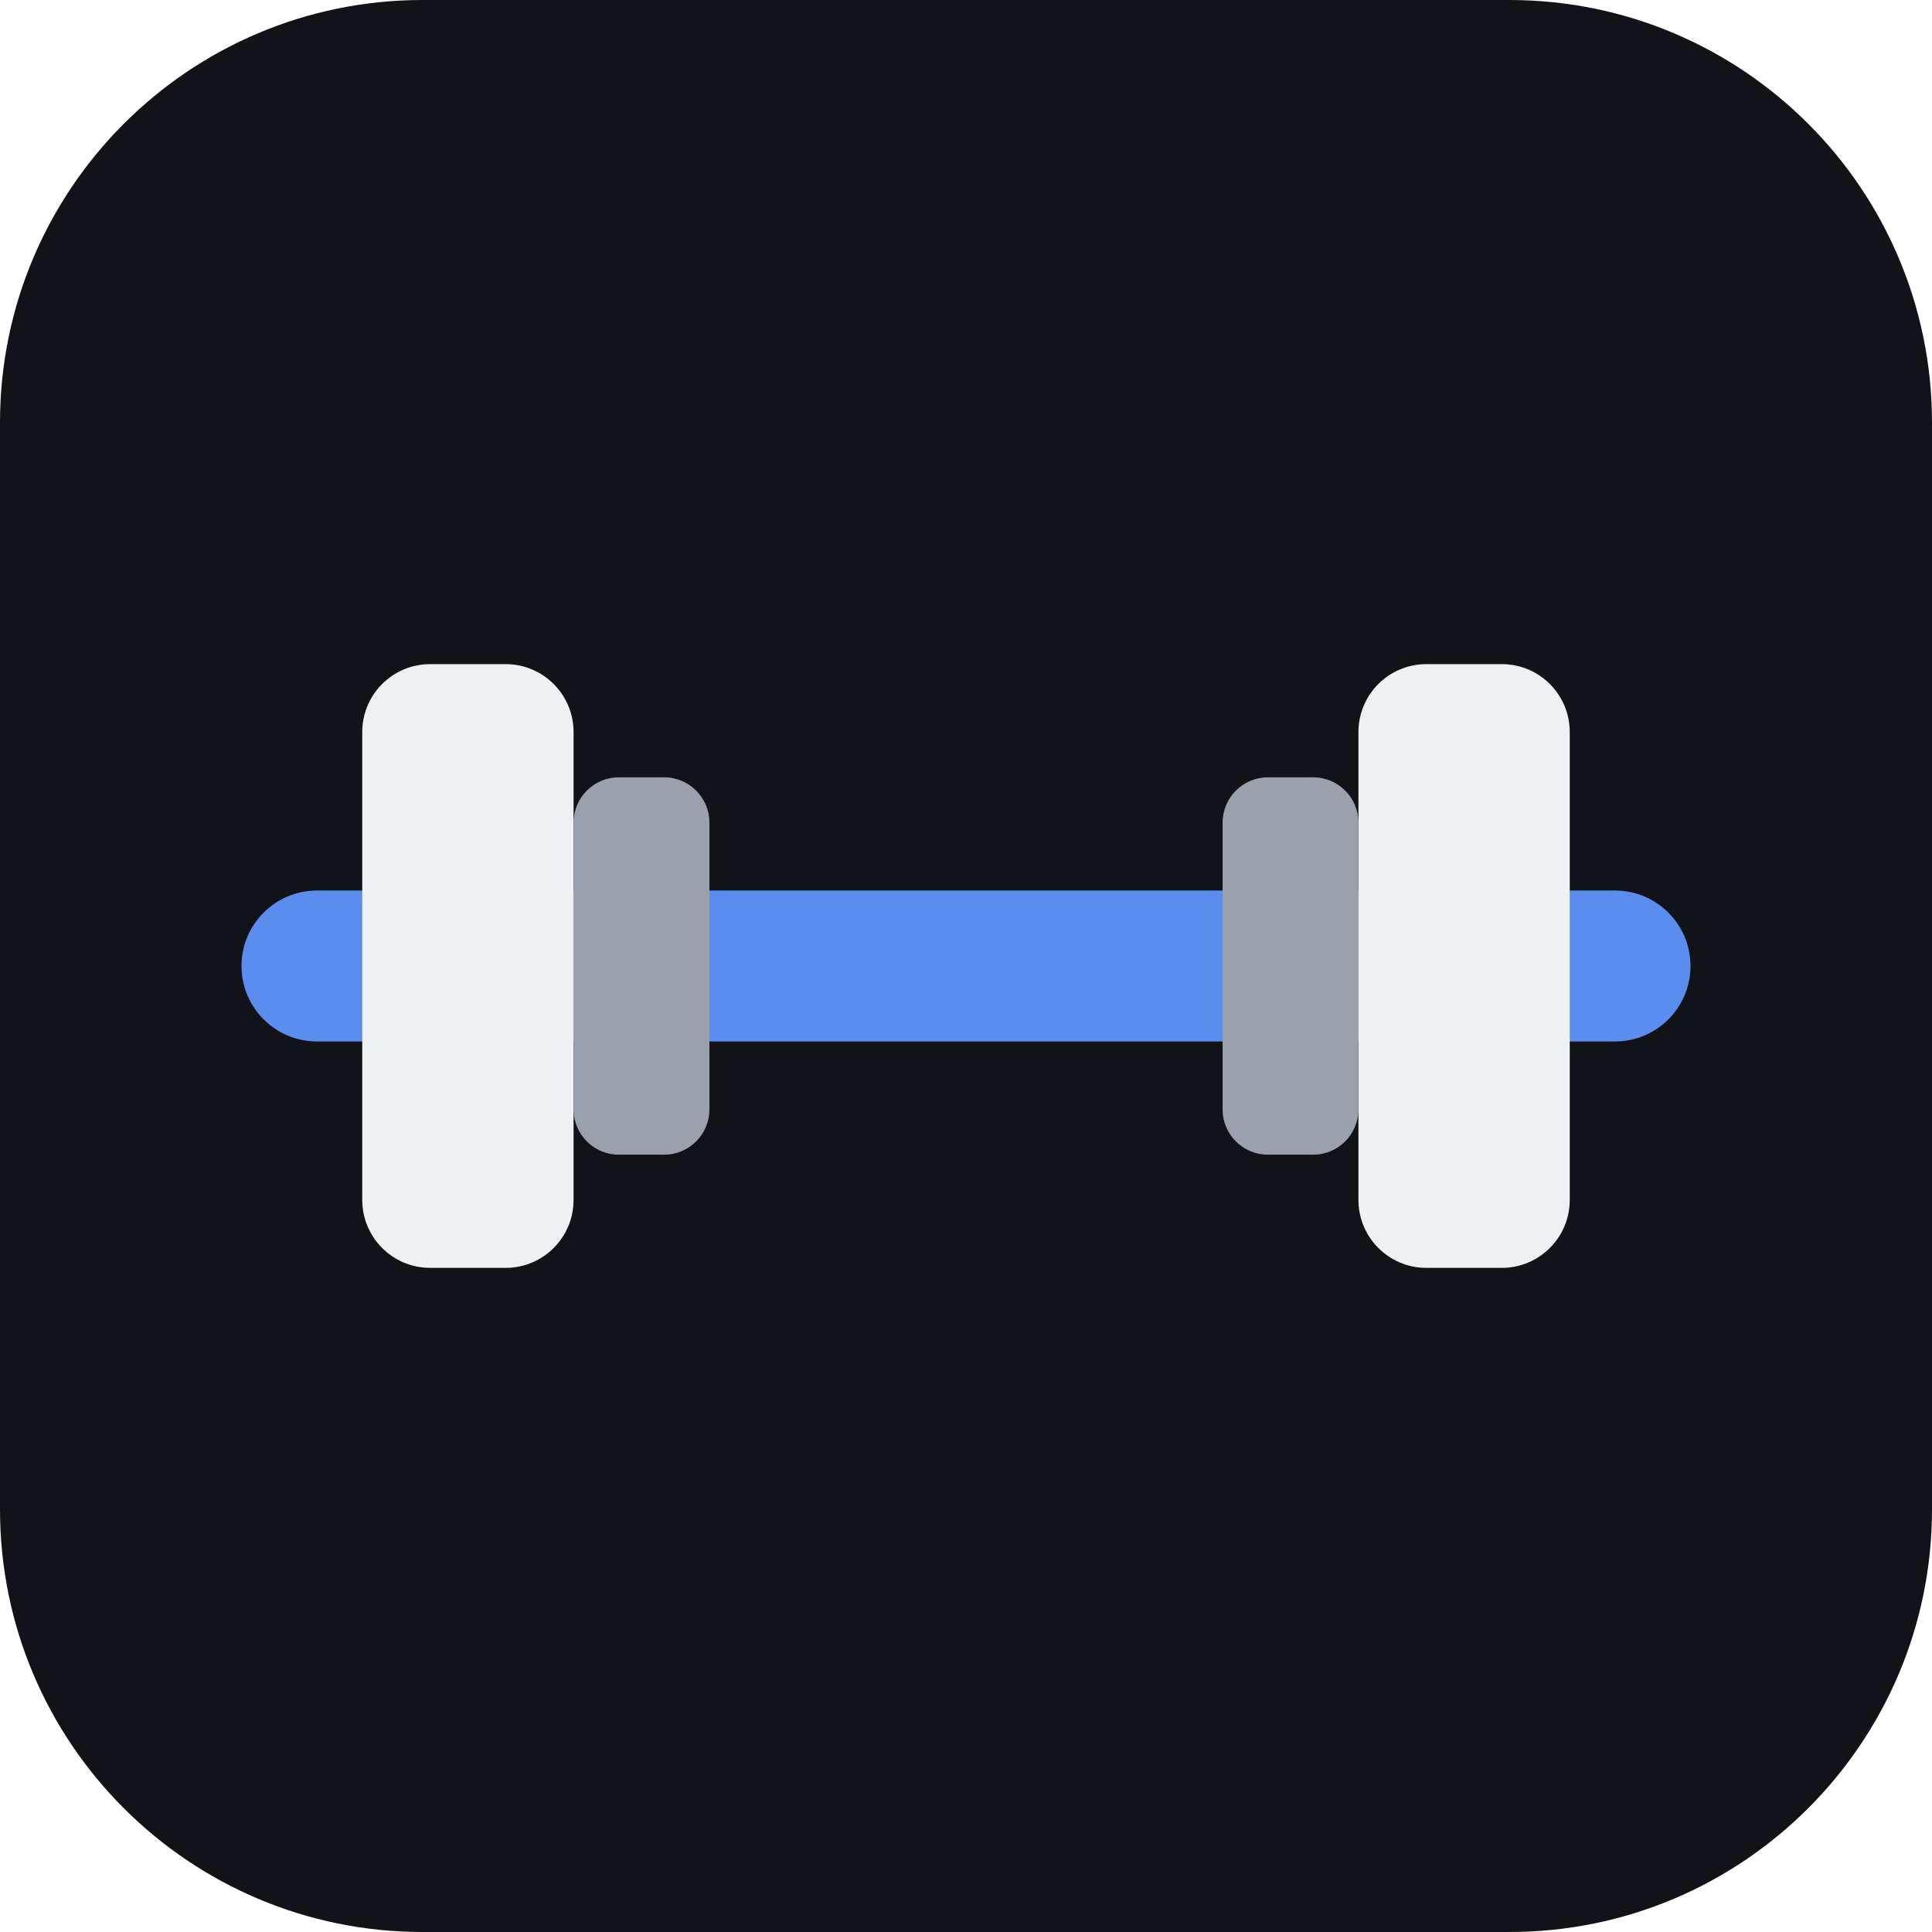
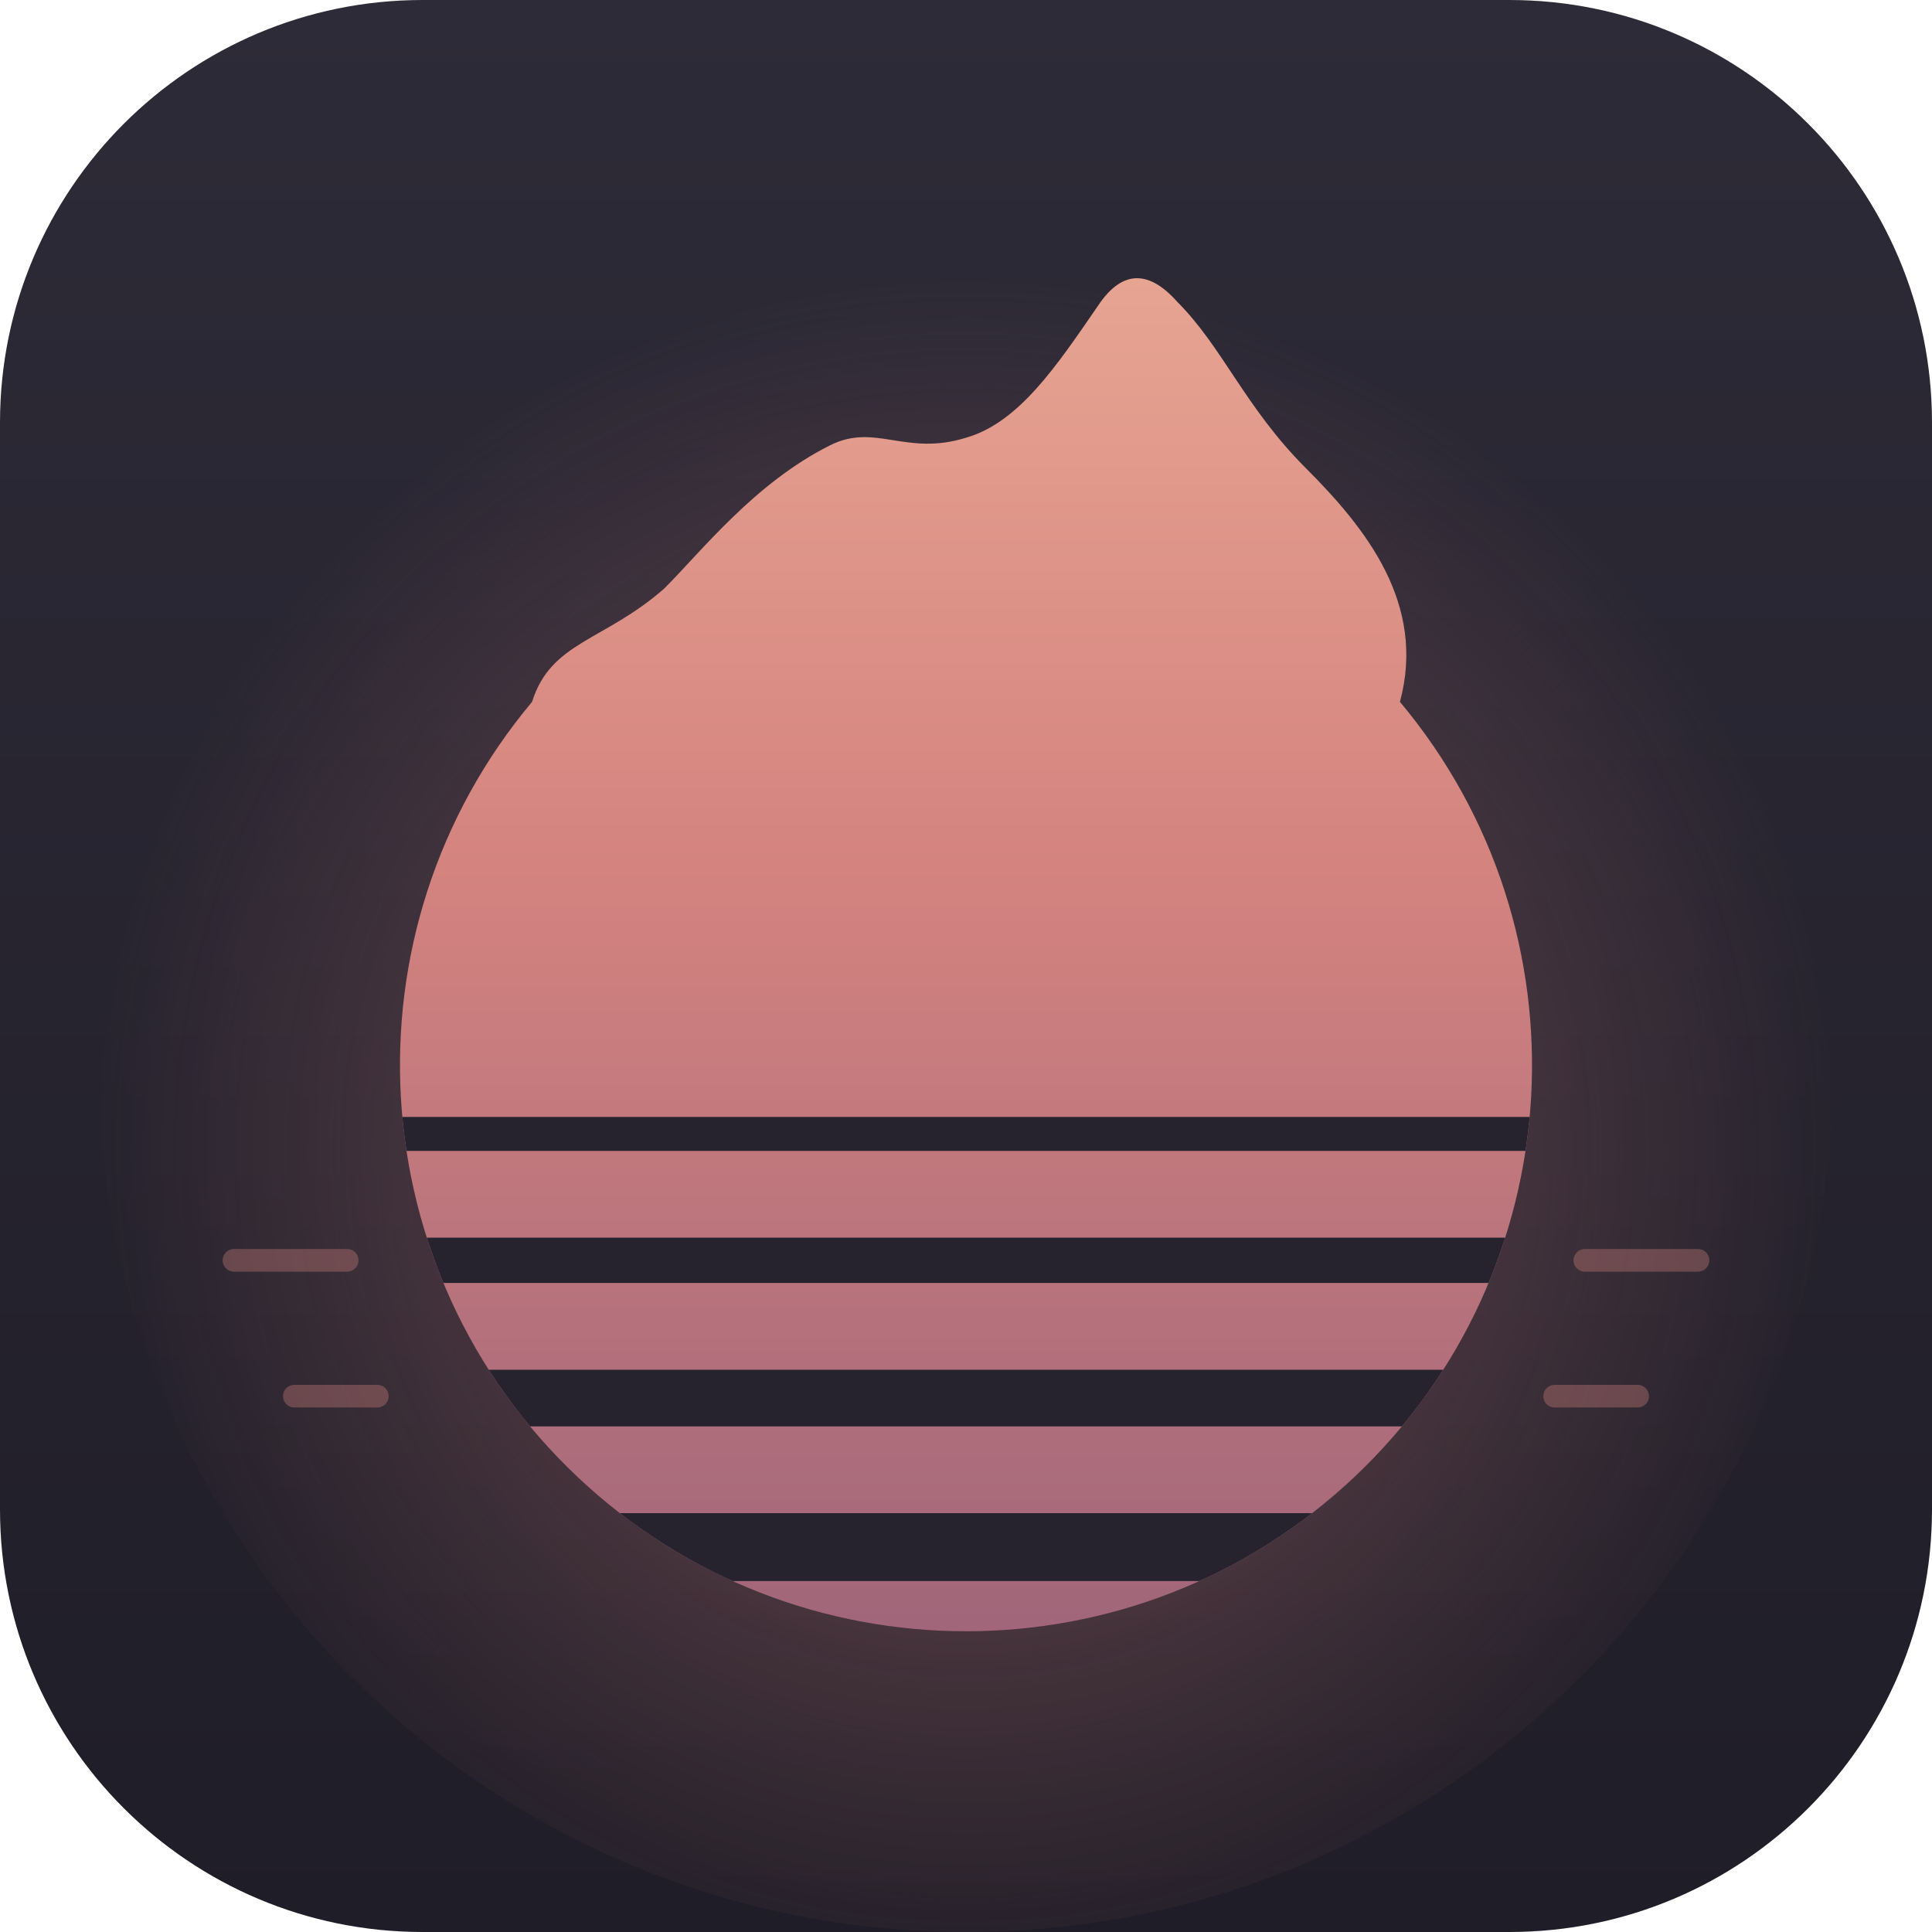
<svg xmlns="http://www.w3.org/2000/svg" viewBox="0 0 512 512">
-   <rect width="512" height="512" rx="112" fill="#111318" />
-   <rect x="64" y="236" width="384" height="40" rx="20" fill="#5b8def" />
-   <rect x="96" y="176" width="56" height="160" rx="18" fill="#eef0f4" />
-   <rect x="360" y="176" width="56" height="160" rx="18" fill="#eef0f4" />
-   <rect x="152" y="206" width="36" height="100" rx="12" fill="#9aa1ad" />
-   <rect x="324" y="206" width="36" height="100" rx="12" fill="#9aa1ad" />
+   <defs>
+     <linearGradient id="bg" x1="0" y1="0" x2="0" y2="1">
+       <stop offset="0" stop-color="#2E2B38" />
+       <stop offset="1" stop-color="#1F1D27" />
+     </linearGradient>
+     <linearGradient id="sun" x1="0" y1="0" x2="0" y2="1">
+       <stop offset="0" stop-color="#F0B49A" />
+       <stop offset="0.45" stop-color="#D4837F" />
+       <stop offset="1" stop-color="#8C5A78" />
+     </linearGradient>
+     <radialGradient id="glow" cx="0.5" cy="0.55" r="0.5">
+       <stop offset="0" stop-color="#E29A86" stop-opacity="0.55" />
+       <stop offset="0.6" stop-color="#D47F7F" stop-opacity="0.18" />
+       <stop offset="1" stop-color="#D47F7F" stop-opacity="0" />
+     </radialGradient>
+     <clipPath id="sunClip">
+       <path d="M141,186 A150,150 0 1 0 371,186         C378,160 362,140 346,124         C330,108 324,92 312,80         C304,71 297,72 291,81         C280,97 270,112 256,116         C240,121 232,112 220,118         C200,128 186,146 176,156         C160,170 146,170 141,186 Z" />
+     </clipPath>
+   </defs>
+   <rect width="512" height="512" rx="112" fill="url(#bg)" />
+   <circle cx="256" cy="282" r="230" fill="url(#glow)" />
+   <g clip-path="url(#sunClip)">
+     <rect width="512" height="512" fill="url(#sun)" />
+     <g fill="#26232F">
+       <rect x="0" y="296" width="512" height="9" />
+       <rect x="0" y="328" width="512" height="12" />
+       <rect x="0" y="363" width="512" height="15" />
+       <rect x="0" y="401" width="512" height="18" />
+     </g>
+   </g>
+   <g stroke="#D4837F" stroke-opacity="0.35" stroke-linecap="round" stroke-width="6">
+     <line x1="62" y1="334" x2="92" y2="334" />
+     <line x1="420" y1="334" x2="450" y2="334" />
+     <line x1="78" y1="370" x2="100" y2="370" />
+     <line x1="412" y1="370" x2="434" y2="370" />
+   </g>
</svg>
